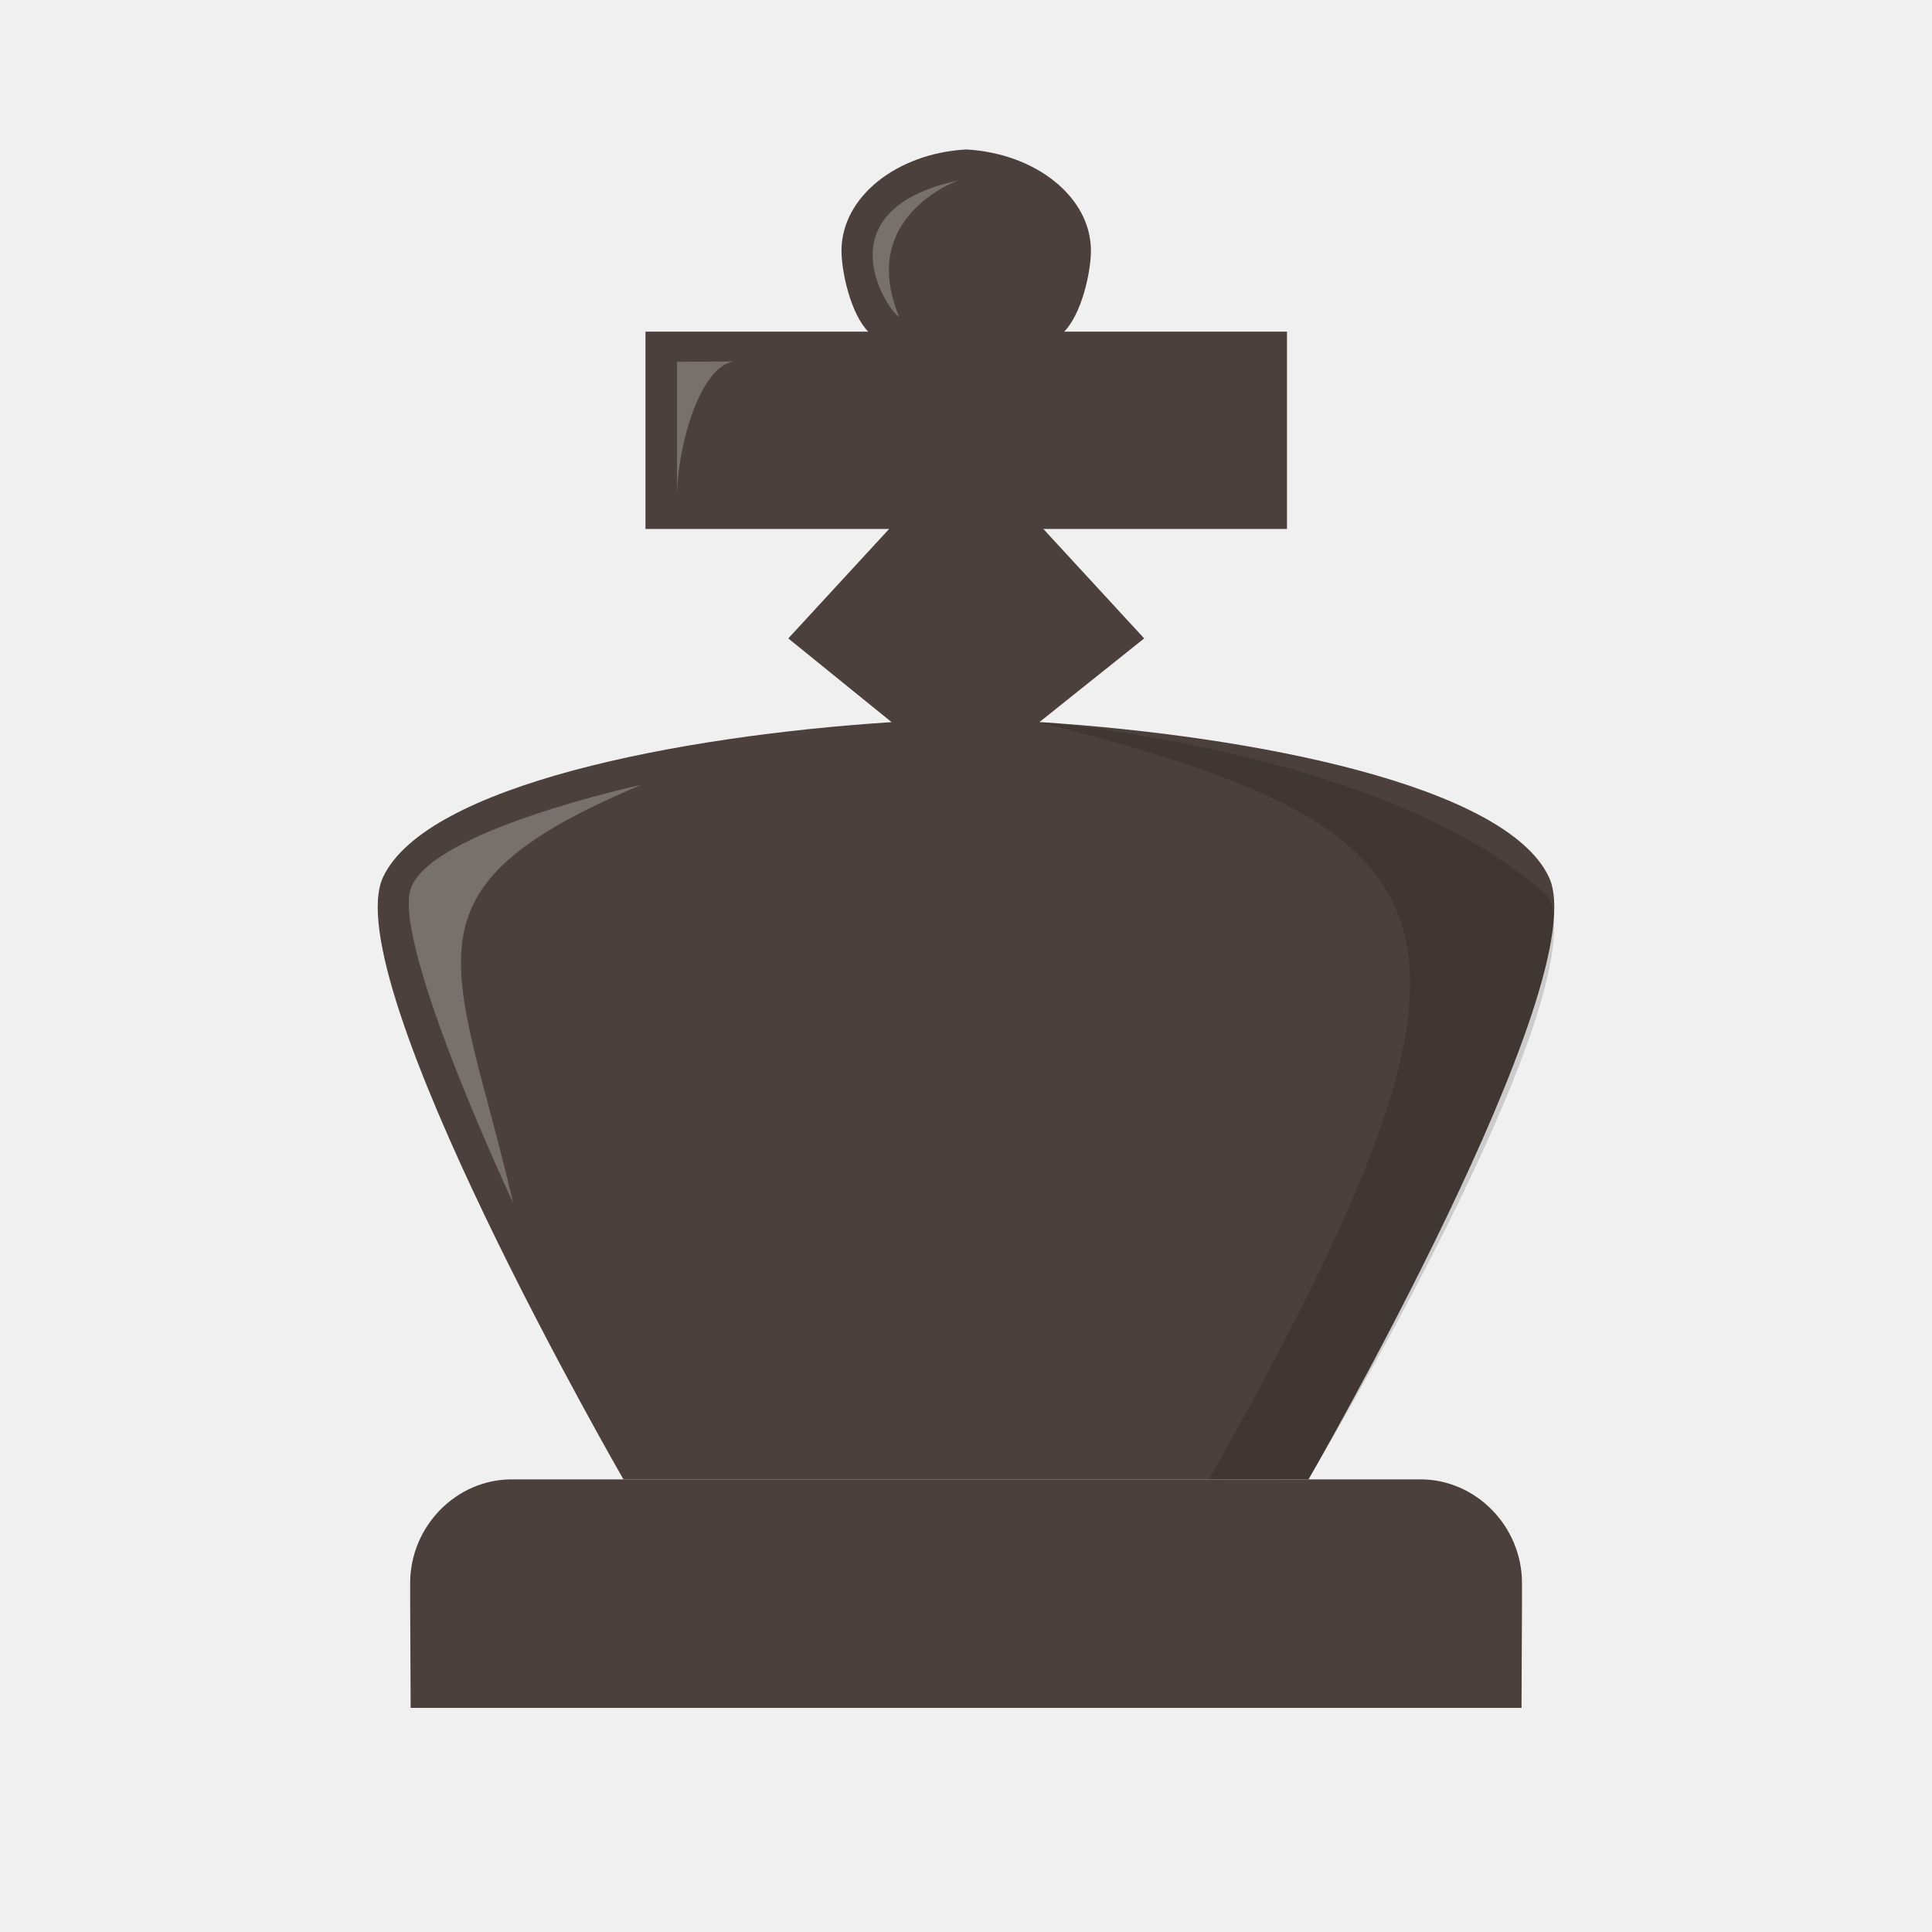
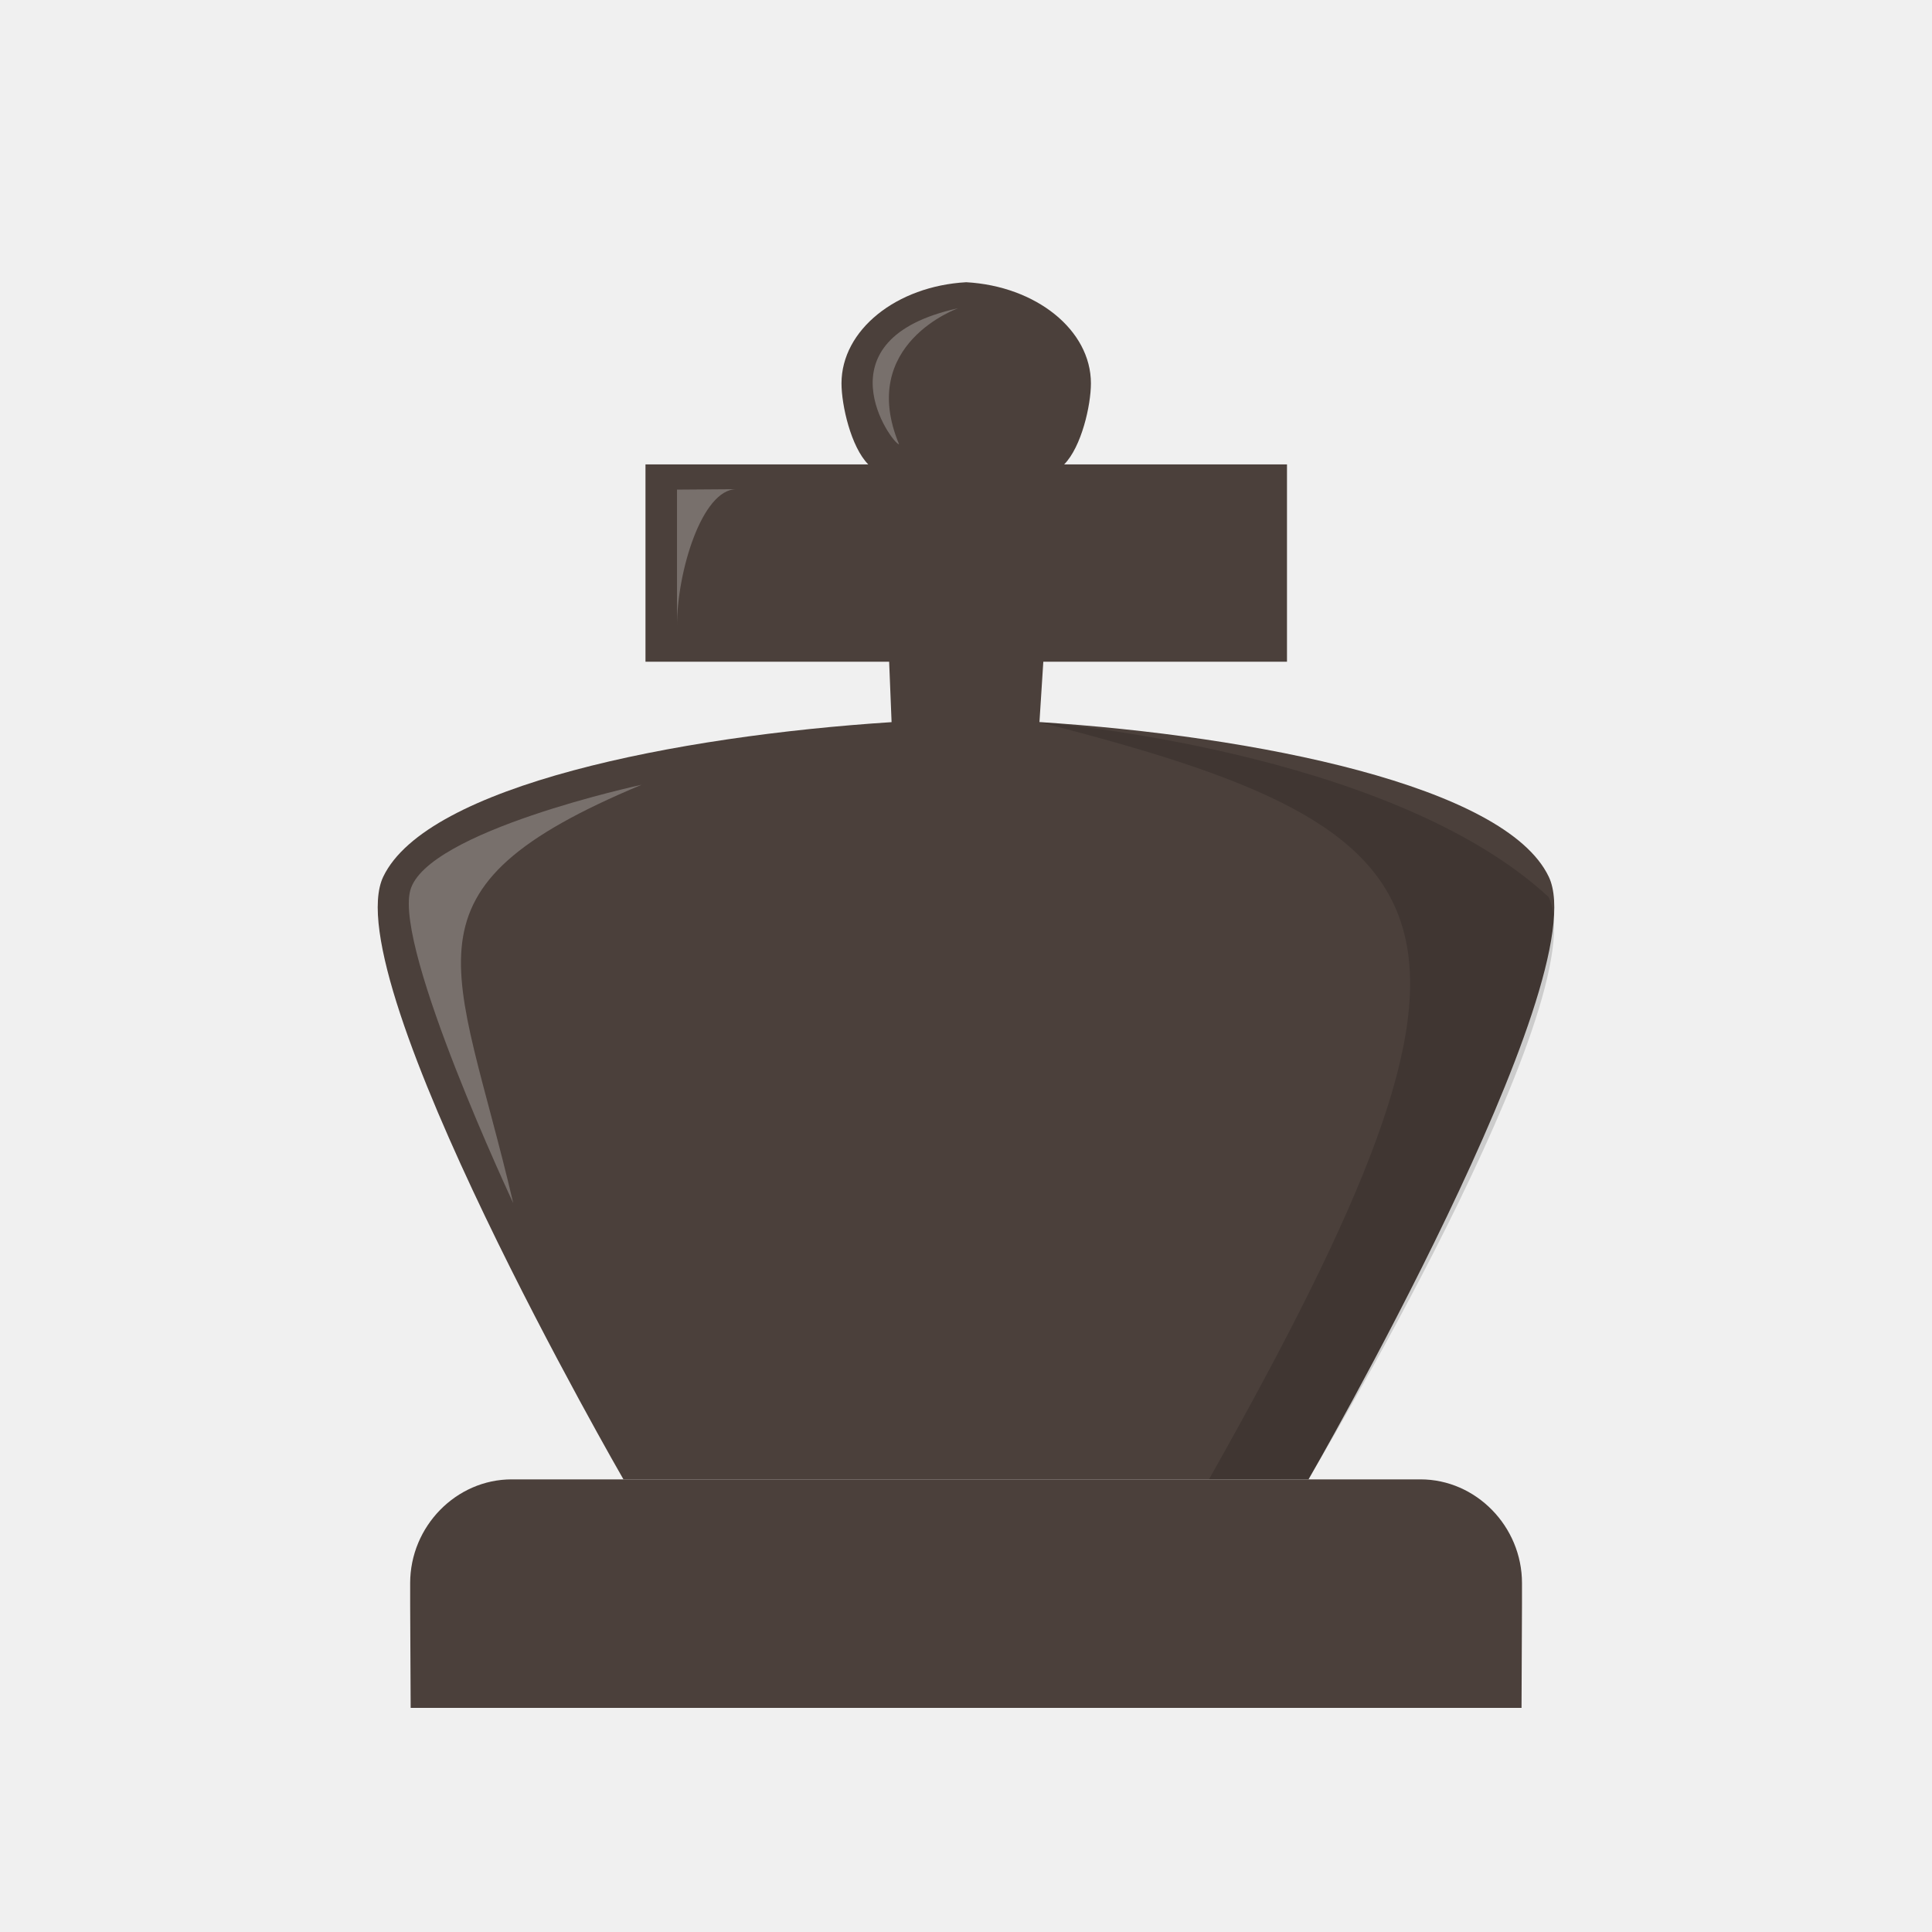
- <svg xmlns="http://www.w3.org/2000/svg" width="50mm" height="50mm" fill-rule="evenodd" clip-rule="evenodd" image-rendering="optimizeQuality" shape-rendering="geometricPrecision" text-rendering="geometricPrecision" viewBox="0 0 50 50">
-   <path fill="#4b403b" d="M25.006 3.868c-1.803.1-3.228 1.234-3.228 2.618 0 .565.244 1.644.693 2.097h-5.766v5.106h6.306l-2.61 2.833 2.673 2.167c-5.584.362-12.02 1.643-13.154 3.997-1.268 2.638 6.215 15.6 6.215 15.6h17.73s7.484-12.963 6.215-15.6c-1.133-2.357-7.594-3.64-13.179-3.999l2.71-2.165-2.61-2.833h6.306V8.583H27.54c.449-.453.693-1.531.693-2.097 0-1.384-1.425-2.518-3.228-2.618z" style="paint-order:fill markers stroke" />
-   <path d="m31.289 38.283 2.573-.005s7.482-12.428 6.214-15.065c-4.136-3.824-13.18-4.525-13.18-4.525 11.05 2.822 12.618 5.028 4.393 19.595" opacity=".15" />
-   <path fill="#4b403b" d="M13.242 38.286c-1.437 0-2.627 1.216-2.627 2.685v.545l.013 2.684h28.749l.012-2.684v-.545c0-1.468-1.19-2.685-2.627-2.685h-11.76z" />
-   <path fill="#fff" d="M13.283 31.138s-3.074-6.555-2.666-8.092c.408-1.536 5.987-2.736 5.987-2.736-6.486 2.71-4.786 4.558-3.321 10.828m4.238-18.254v-3.52l1.532-.011c-.891.007-1.532 2.147-1.532 3.531m7.277-8.214s-2.614.92-1.53 3.522c-.178-.007-2.142-2.72 1.53-3.522" opacity=".25" />
+ <svg xmlns="http://www.w3.org/2000/svg" width="50mm" height="50mm" fill-rule="evenodd" clip-rule="evenodd" image-rendering="optimizeQuality" shape-rendering="geometricPrecision" text-rendering="geometricPrecision" viewBox="0 0 50 50" version="1.1" id="svg4">
+   <defs id="defs4" />
+   <path fill="#4b403b" d="m 25.006,7.304 c -1.803,0.1 -3.228,1.234 -3.228,2.618 0,0.565 0.244,1.644 0.693,2.097 h -5.766 v 5.106 h 6.306 L 23.074,18.689 c -5.584,0.362 -12.02,1.643 -13.154,3.997 -1.268,2.638 6.215,15.6 6.215,15.6 h 17.73 c 0,0 7.484,-12.963 6.215,-15.6 -1.133,-2.357 -7.594,-3.64 -13.179,-3.999 l 0.1,-1.562 h 6.306 v -5.106 H 27.54 c 0.449,-0.453 0.693,-1.531 0.693,-2.097 0,-1.384 -1.425,-2.518 -3.228,-2.618 z" style="paint-order:fill markers stroke" id="path1" />
+   <path d="m31.289 38.283 2.573-.005s7.482-12.428 6.214-15.065c-4.136-3.824-13.18-4.525-13.18-4.525 11.05 2.822 12.618 5.028 4.393 19.595" opacity=".15" id="path2" />
+   <path fill="#4b403b" d="M13.242 38.286c-1.437 0-2.627 1.216-2.627 2.685v.545l.013 2.684h28.749l.012-2.684v-.545c0-1.468-1.19-2.685-2.627-2.685h-11.76z" id="path3" />
+   <path fill="#ffffff" d="m 13.283,31.138 c 0,0 -3.074,-6.555 -2.666,-8.092 0.408,-1.536 5.987,-2.736 5.987,-2.736 -6.486,2.71 -4.786,4.558 -3.321,10.828 m 4.238,-14.947 v -3.52 l 1.532,-0.011 c -0.891,0.007 -1.532,2.147 -1.532,3.531 m 7.277,-8.214 c 0,0 -2.614,0.92 -1.53,3.522 -0.178,-0.007 -2.142,-2.72 1.53,-3.522" opacity="0.25" id="path4" />
</svg>
